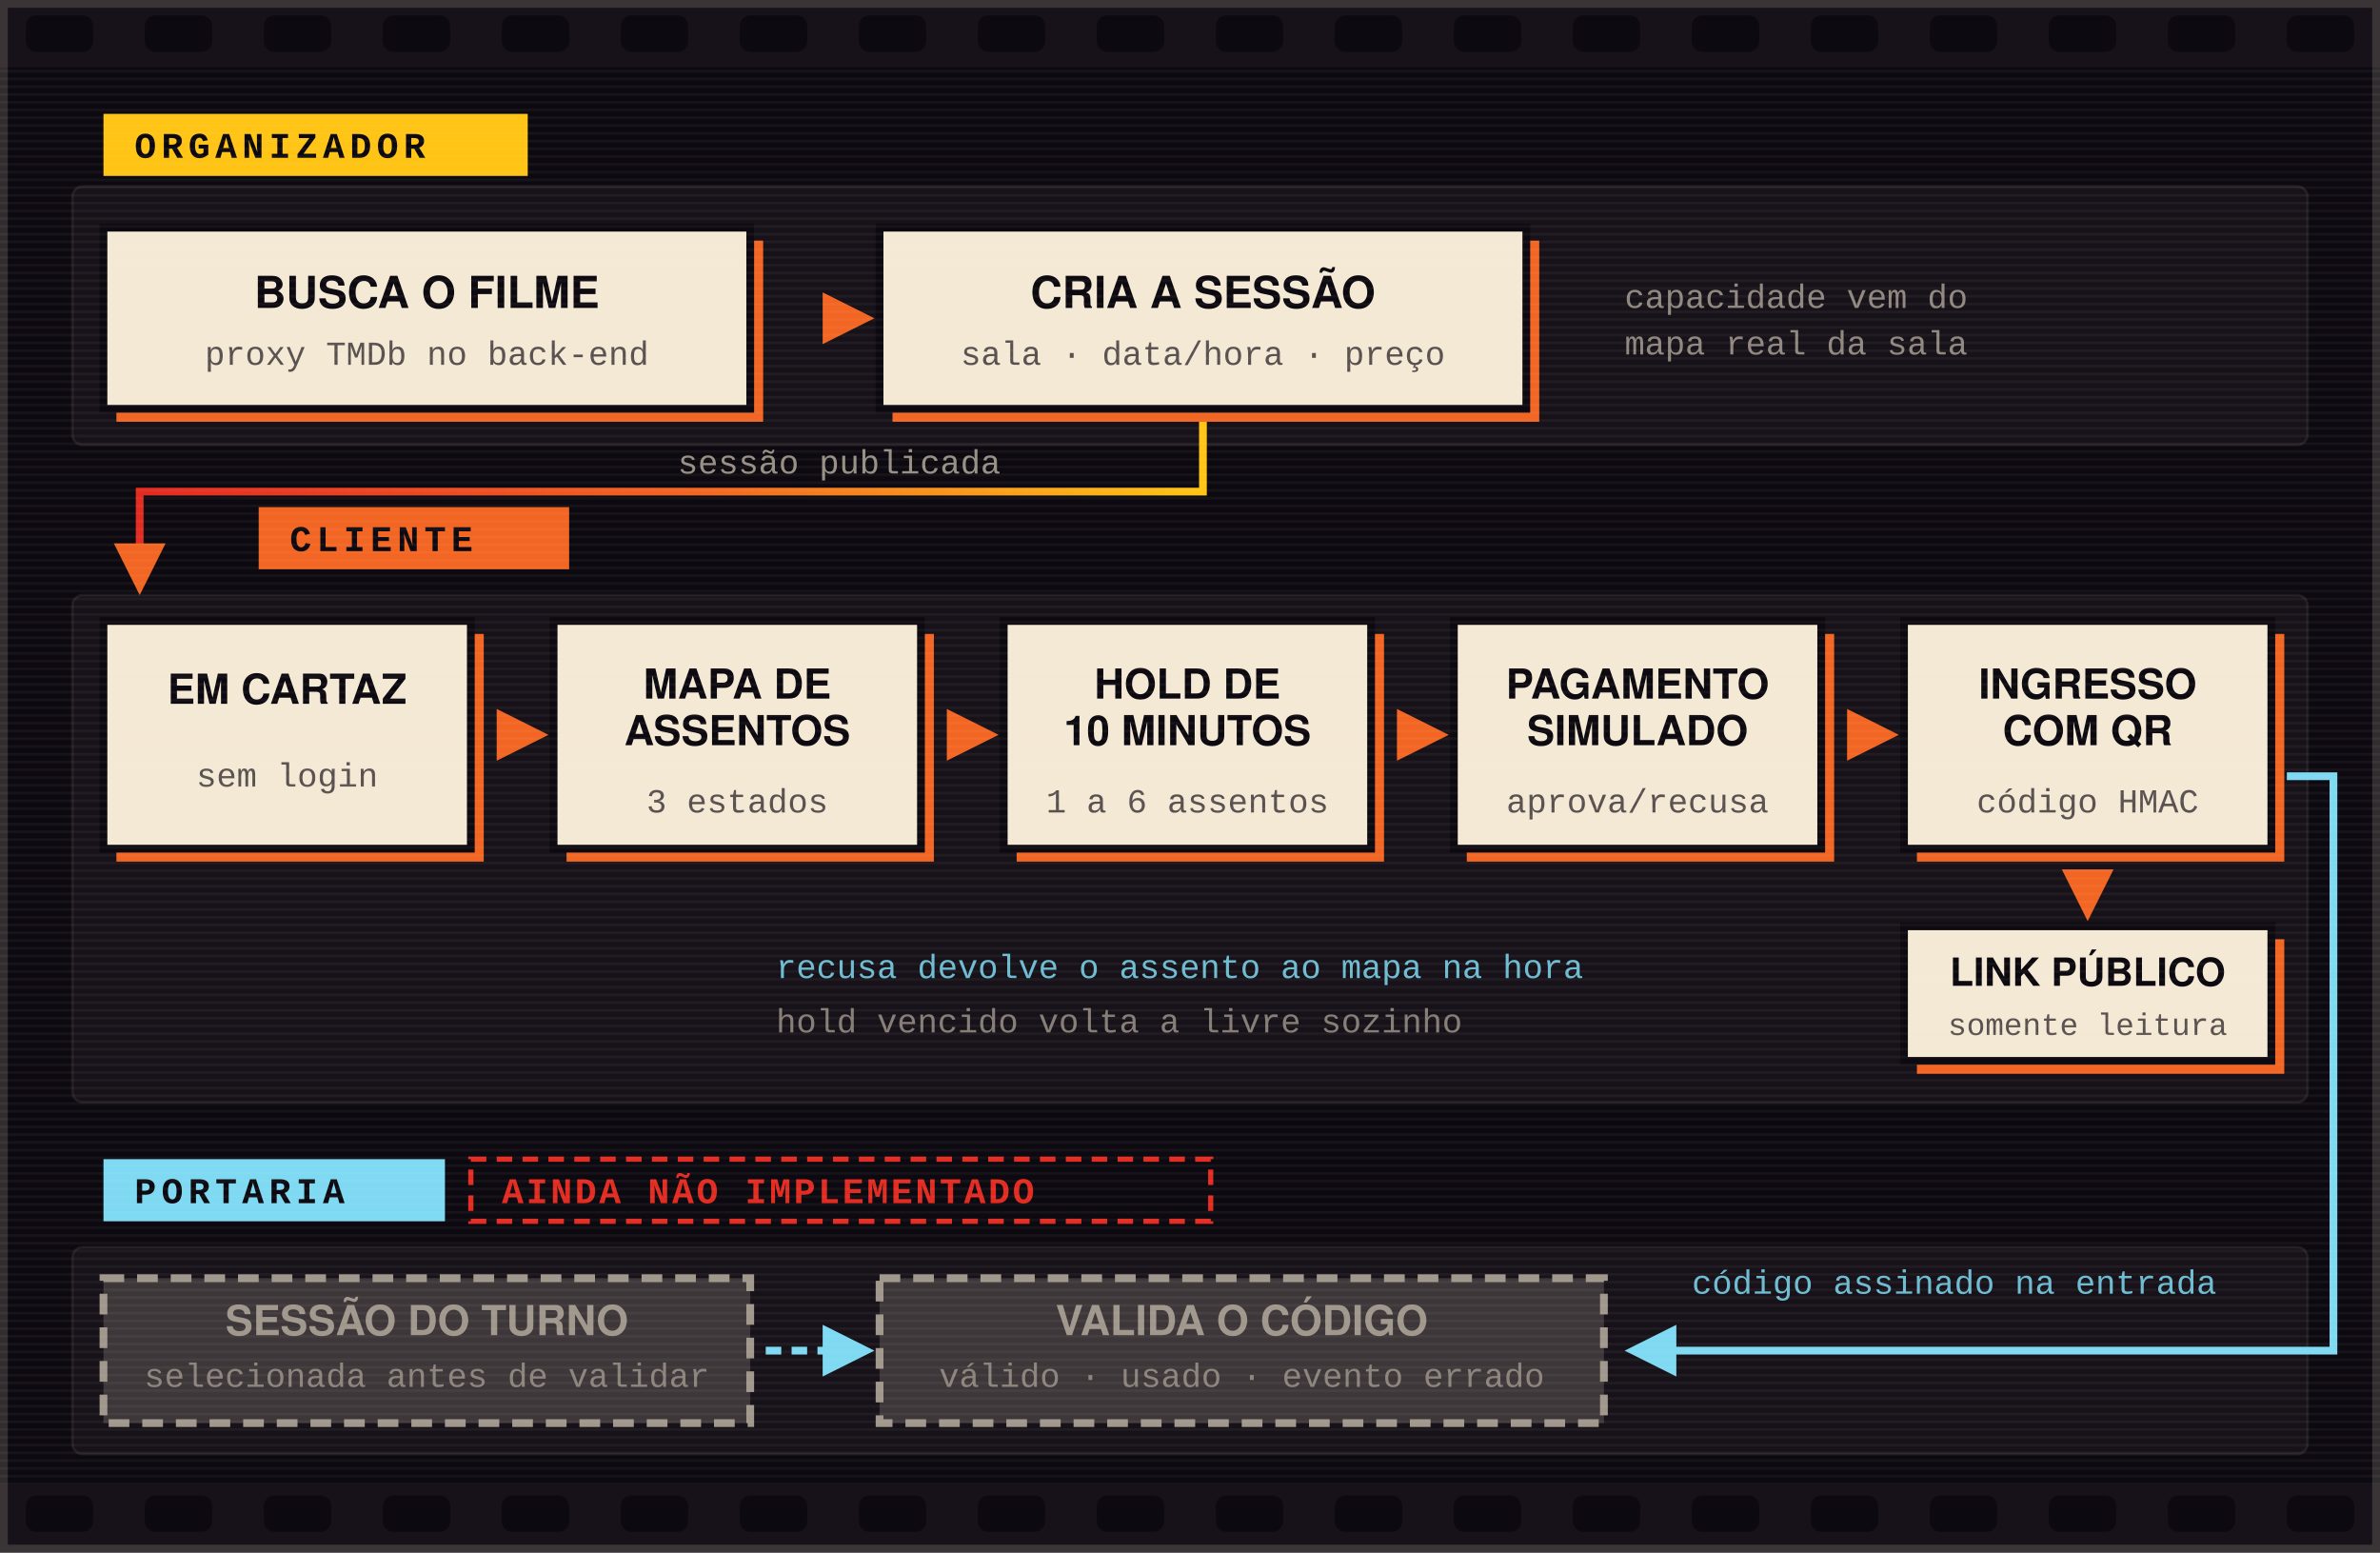
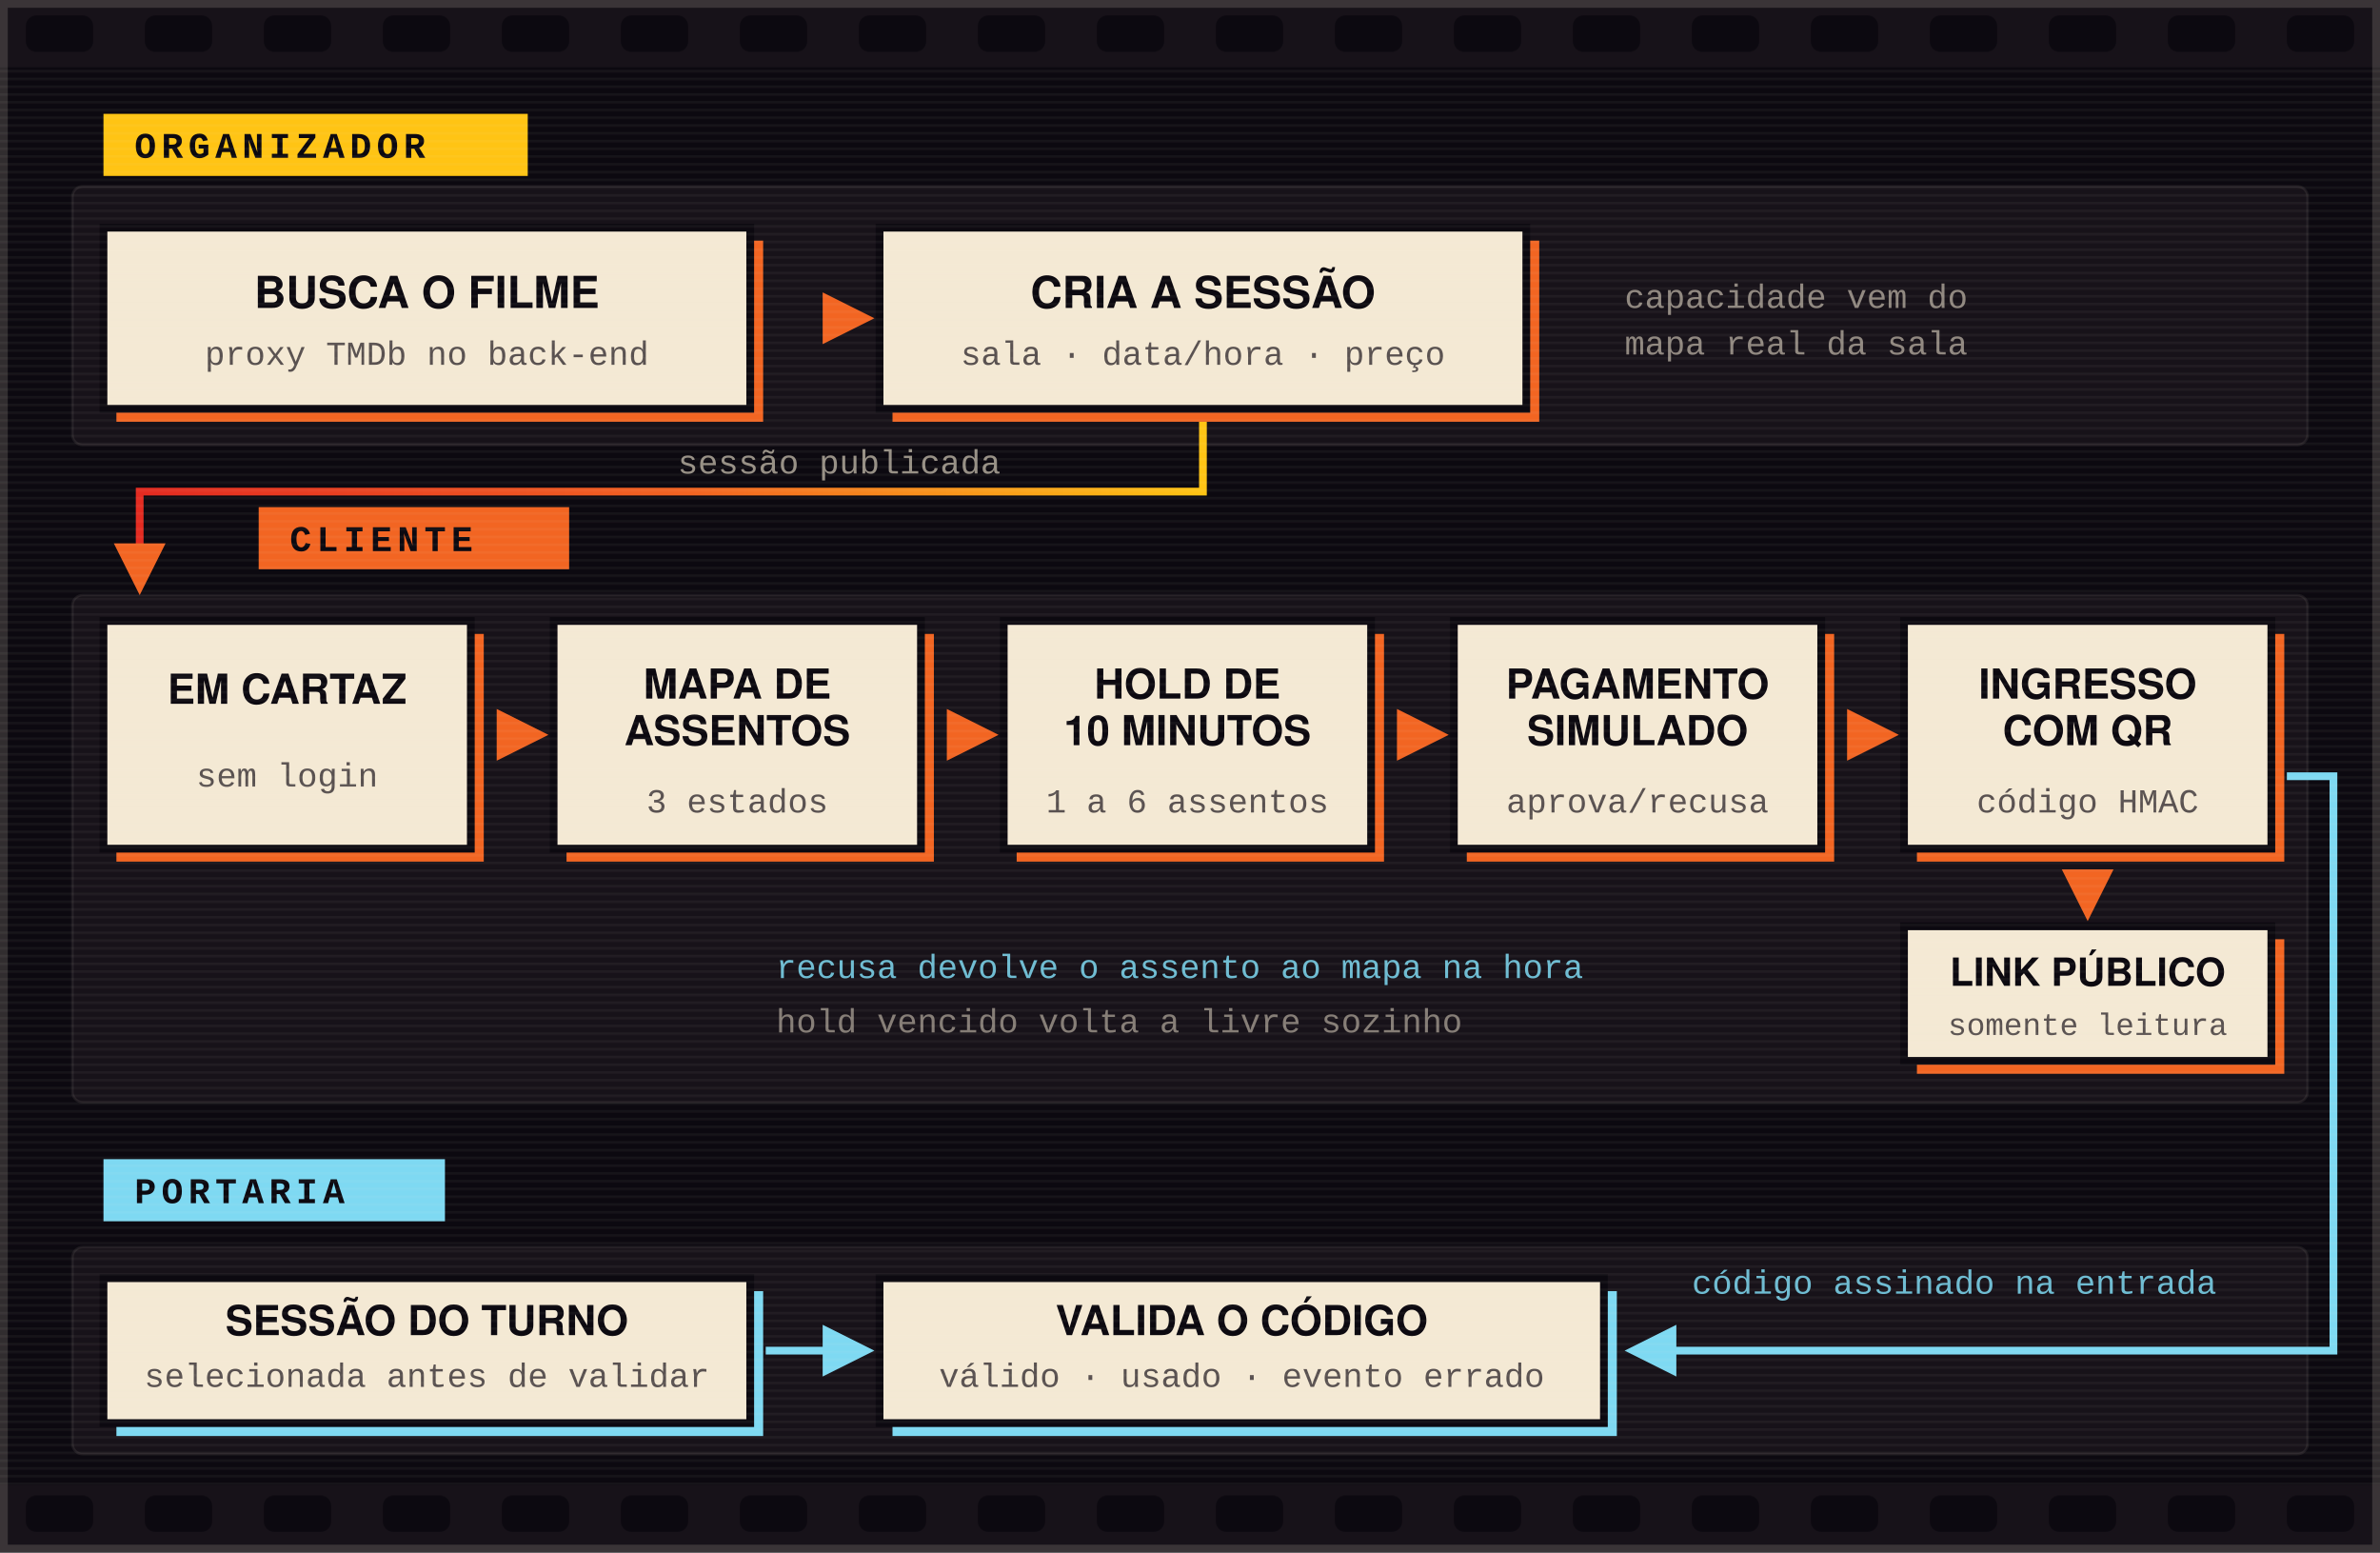
- <svg xmlns="http://www.w3.org/2000/svg" viewBox="0 0 920 600" width="920" height="600" role="img" aria-label="Fluxo ponta a ponta: organizador busca filme e cria sessão; cliente vê em cartaz, abre o mapa de assentos, cria hold de 10 minutos, paga de forma simulada e recebe ingresso com QR e link público; portaria seleciona a sessão do turno e valida o código (ainda não implementado)">
+ <svg xmlns="http://www.w3.org/2000/svg" viewBox="0 0 920 600" width="920" height="600" role="img" aria-label="Fluxo ponta a ponta: organizador busca filme e cria sessão; cliente vê em cartaz, abre o mapa de assentos, cria hold de 10 minutos, paga de forma simulada e recebe ingresso com QR e link público; portaria seleciona a sessão do turno e valida o código">
  <defs>
    <linearGradient id="chama" x1="0" y1="0" x2="1" y2="0">
      <stop offset="0%" stop-color="#E32B21" />
      <stop offset="52%" stop-color="#F26522" />
      <stop offset="100%" stop-color="#FFC414" />
    </linearGradient>
    <pattern id="scan" width="4" height="3" patternUnits="userSpaceOnUse">
      <rect width="4" height="1" fill="#F4E9D4" opacity="0.05" />
    </pattern>
    <pattern id="perf" width="46" height="26" patternUnits="userSpaceOnUse">
      <rect x="10" y="6" width="26" height="14" rx="4" fill="#0C0910" />
    </pattern>
    <marker id="setaChama" viewBox="0 0 12 12" refX="9" refY="6" markerWidth="8" markerHeight="8" orient="auto">
      <path d="M1 1 L11 6 L1 11 z" fill="#F26522" />
    </marker>
    <marker id="setaCiano" viewBox="0 0 12 12" refX="9" refY="6" markerWidth="8" markerHeight="8" orient="auto">
      <path d="M1 1 L11 6 L1 11 z" fill="#7ED9F2" />
    </marker>
  </defs>
  <rect width="920" height="600" fill="#0C0910" />
  <rect x="0" y="0" width="920" height="26" fill="#171219" />
  <rect x="0" y="0" width="920" height="26" fill="url(#perf)" />
  <rect x="0" y="574" width="920" height="26" fill="#171219" />
  <rect x="0" y="574" width="920" height="26" fill="url(#perf)" />
  <rect x="28" y="72" width="864" height="100" rx="4" fill="#171219" stroke="#F4E9D4" stroke-opacity="0.08" />
  <rect x="40" y="44" width="164" height="24" fill="#FFC414" />
  <text x="52" y="61" font-family="'Courier New', monospace" font-size="14" font-weight="700" letter-spacing="2" fill="#0C0910">ORGANIZADOR</text>
  <g>
    <rect x="45" y="93" width="250" height="70" fill="#F26522" />
    <rect x="40" y="88" width="250" height="70" fill="#F4E9D4" stroke="#0C0910" stroke-width="3" />
    <text x="165" y="119" text-anchor="middle" font-family="'Archivo', Helvetica, Arial, sans-serif" font-size="17" font-weight="700" fill="#0C0910">BUSCA O FILME</text>
    <text x="165" y="141" text-anchor="middle" font-family="'Courier New', monospace" font-size="13" fill="#171219" fill-opacity="0.7">proxy TMDb no back-end</text>
  </g>
  <line x1="296" y1="123" x2="334" y2="123" stroke="url(#chama)" stroke-width="3" marker-end="url(#setaChama)" />
  <g>
    <rect x="345" y="93" width="250" height="70" fill="#F26522" />
    <rect x="340" y="88" width="250" height="70" fill="#F4E9D4" stroke="#0C0910" stroke-width="3" />
    <text x="465" y="119" text-anchor="middle" font-family="'Archivo', Helvetica, Arial, sans-serif" font-size="17" font-weight="700" fill="#0C0910">CRIA A SESSÃO</text>
    <text x="465" y="141" text-anchor="middle" font-family="'Courier New', monospace" font-size="13" fill="#171219" fill-opacity="0.7">sala · data/hora · preço</text>
  </g>
  <text x="628" y="119" font-family="'Courier New', monospace" font-size="13" fill="#F4E9D4" fill-opacity="0.55">capacidade vem do</text>
  <text x="628" y="137" font-family="'Courier New', monospace" font-size="13" fill="#F4E9D4" fill-opacity="0.55">mapa real da sala</text>
  <path d="M465 163 V190 H54 V226" fill="none" stroke="url(#chama)" stroke-width="3" marker-end="url(#setaChama)" />
  <text x="262" y="183" font-family="'Courier New', monospace" font-size="13" fill="#F4E9D4" fill-opacity="0.6">sessão publicada</text>
  <rect x="28" y="230" width="864" height="196" rx="4" fill="#171219" stroke="#F4E9D4" stroke-opacity="0.08" />
  <rect x="100" y="196" width="120" height="24" fill="#F26522" />
  <text x="112" y="213" font-family="'Courier New', monospace" font-size="14" font-weight="700" letter-spacing="2" fill="#0C0910">CLIENTE</text>
  <g>
    <rect x="45" y="245" width="142" height="88" fill="#F26522" />
    <rect x="40" y="240" width="142" height="88" fill="#F4E9D4" stroke="#0C0910" stroke-width="3" />
    <text x="111" y="272" text-anchor="middle" font-family="'Archivo', Helvetica, Arial, sans-serif" font-size="16" font-weight="700" fill="#0C0910">EM CARTAZ</text>
    <text x="111" y="304" text-anchor="middle" font-family="'Courier New', monospace" font-size="13" fill="#171219" fill-opacity="0.7">sem login</text>
  </g>
  <line x1="188" y1="284" x2="208" y2="284" stroke="url(#chama)" stroke-width="3" marker-end="url(#setaChama)" />
  <g>
    <rect x="219" y="245" width="142" height="88" fill="#F26522" />
    <rect x="214" y="240" width="142" height="88" fill="#F4E9D4" stroke="#0C0910" stroke-width="3" />
    <text x="285" y="270" text-anchor="middle" font-family="'Archivo', Helvetica, Arial, sans-serif" font-size="16" font-weight="700" fill="#0C0910">MAPA DE</text>
    <text x="285" y="288" text-anchor="middle" font-family="'Archivo', Helvetica, Arial, sans-serif" font-size="16" font-weight="700" fill="#0C0910">ASSENTOS</text>
    <text x="285" y="314" text-anchor="middle" font-family="'Courier New', monospace" font-size="13" fill="#171219" fill-opacity="0.7">3 estados</text>
  </g>
  <line x1="362" y1="284" x2="382" y2="284" stroke="url(#chama)" stroke-width="3" marker-end="url(#setaChama)" />
  <g>
    <rect x="393" y="245" width="142" height="88" fill="#F26522" />
    <rect x="388" y="240" width="142" height="88" fill="#F4E9D4" stroke="#0C0910" stroke-width="3" />
    <text x="459" y="270" text-anchor="middle" font-family="'Archivo', Helvetica, Arial, sans-serif" font-size="16" font-weight="700" fill="#0C0910">HOLD DE</text>
    <text x="459" y="288" text-anchor="middle" font-family="'Archivo', Helvetica, Arial, sans-serif" font-size="16" font-weight="700" fill="#0C0910">10 MINUTOS</text>
    <text x="459" y="314" text-anchor="middle" font-family="'Courier New', monospace" font-size="13" fill="#171219" fill-opacity="0.7">1 a 6 assentos</text>
  </g>
  <line x1="536" y1="284" x2="556" y2="284" stroke="url(#chama)" stroke-width="3" marker-end="url(#setaChama)" />
  <g>
    <rect x="567" y="245" width="142" height="88" fill="#F26522" />
    <rect x="562" y="240" width="142" height="88" fill="#F4E9D4" stroke="#0C0910" stroke-width="3" />
    <text x="633" y="270" text-anchor="middle" font-family="'Archivo', Helvetica, Arial, sans-serif" font-size="16" font-weight="700" fill="#0C0910">PAGAMENTO</text>
    <text x="633" y="288" text-anchor="middle" font-family="'Archivo', Helvetica, Arial, sans-serif" font-size="16" font-weight="700" fill="#0C0910">SIMULADO</text>
    <text x="633" y="314" text-anchor="middle" font-family="'Courier New', monospace" font-size="13" fill="#171219" fill-opacity="0.7">aprova/recusa</text>
  </g>
  <line x1="710" y1="284" x2="730" y2="284" stroke="url(#chama)" stroke-width="3" marker-end="url(#setaChama)" />
  <g>
    <rect x="741" y="245" width="142" height="88" fill="#F26522" />
    <rect x="736" y="240" width="142" height="88" fill="#F4E9D4" stroke="#0C0910" stroke-width="3" />
    <text x="807" y="270" text-anchor="middle" font-family="'Archivo', Helvetica, Arial, sans-serif" font-size="16" font-weight="700" fill="#0C0910">INGRESSO</text>
    <text x="807" y="288" text-anchor="middle" font-family="'Archivo', Helvetica, Arial, sans-serif" font-size="16" font-weight="700" fill="#0C0910">COM QR</text>
    <text x="807" y="314" text-anchor="middle" font-family="'Courier New', monospace" font-size="13" fill="#171219" fill-opacity="0.7">código HMAC</text>
  </g>
  <line x1="807" y1="330" x2="807" y2="352" stroke="url(#chama)" stroke-width="3" marker-end="url(#setaChama)" />
  <g>
    <rect x="741" y="363" width="142" height="52" fill="#F26522" />
    <rect x="736" y="358" width="142" height="52" fill="#F4E9D4" stroke="#0C0910" stroke-width="3" />
    <text x="807" y="381" text-anchor="middle" font-family="'Archivo', Helvetica, Arial, sans-serif" font-size="15" font-weight="700" fill="#0C0910">LINK PÚBLICO</text>
    <text x="807" y="400" text-anchor="middle" font-family="'Courier New', monospace" font-size="12" fill="#171219" fill-opacity="0.7">somente leitura</text>
  </g>
  <text x="300" y="378" font-family="'Courier New', monospace" font-size="13" fill="#7ED9F2" fill-opacity="0.85">recusa devolve o assento ao mapa na hora</text>
  <text x="300" y="399" font-family="'Courier New', monospace" font-size="13" fill="#F4E9D4" fill-opacity="0.5">hold vencido volta a livre sozinho</text>
  <rect x="28" y="482" width="864" height="80" rx="4" fill="#171219" stroke="#F4E9D4" stroke-opacity="0.08" />
  <rect x="40" y="448" width="132" height="24" fill="#7ED9F2" />
  <text x="52" y="465" font-family="'Courier New', monospace" font-size="14" font-weight="700" letter-spacing="2" fill="#0C0910">PORTARIA</text>
-   <rect x="182" y="448" width="286" height="24" fill="none" stroke="#E32B21" stroke-width="2" stroke-dasharray="6 4" />
-   <text x="194" y="465" font-family="'Courier New', monospace" font-size="14" font-weight="700" letter-spacing="1" fill="#E32B21">AINDA NÃO IMPLEMENTADO</text>
-   <g opacity="0.62">
-     <rect x="40" y="494" width="250" height="56" fill="#F4E9D4" fill-opacity="0.28" stroke="#F4E9D4" stroke-width="3" stroke-dasharray="8 5" />
-     <text x="165" y="516" text-anchor="middle" font-family="'Archivo', Helvetica, Arial, sans-serif" font-size="16" font-weight="700" fill="#F4E9D4">SESSÃO DO TURNO</text>
-     <text x="165" y="536" text-anchor="middle" font-family="'Courier New', monospace" font-size="13" fill="#F4E9D4" fill-opacity="0.8">selecionada antes de validar</text>
+   <g>
+     <rect x="45" y="499" width="250" height="56" fill="#7ED9F2" />
+     <rect x="40" y="494" width="250" height="56" fill="#F4E9D4" stroke="#0C0910" stroke-width="3" />
+     <text x="165" y="516" text-anchor="middle" font-family="'Archivo', Helvetica, Arial, sans-serif" font-size="16" font-weight="700" fill="#0C0910">SESSÃO DO TURNO</text>
+     <text x="165" y="536" text-anchor="middle" font-family="'Courier New', monospace" font-size="13" fill="#171219" fill-opacity="0.7">selecionada antes de validar</text>
  </g>
-   <line x1="296" y1="522" x2="334" y2="522" stroke="#7ED9F2" stroke-width="3" stroke-dasharray="6 4" marker-end="url(#setaCiano)" />
-   <g opacity="0.62">
-     <rect x="340" y="494" width="280" height="56" fill="#F4E9D4" fill-opacity="0.28" stroke="#F4E9D4" stroke-width="3" stroke-dasharray="8 5" />
-     <text x="480" y="516" text-anchor="middle" font-family="'Archivo', Helvetica, Arial, sans-serif" font-size="16" font-weight="700" fill="#F4E9D4">VALIDA O CÓDIGO</text>
-     <text x="480" y="536" text-anchor="middle" font-family="'Courier New', monospace" font-size="13" fill="#F4E9D4" fill-opacity="0.8">válido · usado · evento errado</text>
+   <line x1="296" y1="522" x2="334" y2="522" stroke="#7ED9F2" stroke-width="3" marker-end="url(#setaCiano)" />
+   <g>
+     <rect x="345" y="499" width="280" height="56" fill="#7ED9F2" />
+     <rect x="340" y="494" width="280" height="56" fill="#F4E9D4" stroke="#0C0910" stroke-width="3" />
+     <text x="480" y="516" text-anchor="middle" font-family="'Archivo', Helvetica, Arial, sans-serif" font-size="16" font-weight="700" fill="#0C0910">VALIDA O CÓDIGO</text>
+     <text x="480" y="536" text-anchor="middle" font-family="'Courier New', monospace" font-size="13" fill="#171219" fill-opacity="0.7">válido · usado · evento errado</text>
  </g>
  <path d="M884 300 H902 V522 H632" fill="none" stroke="#7ED9F2" stroke-width="3" marker-end="url(#setaCiano)" />
  <text x="654" y="500" font-family="'Courier New', monospace" font-size="13" fill="#7ED9F2" fill-opacity="0.85">código assinado na entrada</text>
  <rect x="0" y="26" width="920" height="548" fill="url(#scan)" />
  <rect x="1.5" y="1.5" width="917" height="597" fill="none" stroke="#F4E9D4" stroke-opacity="0.16" stroke-width="3" />
</svg>
